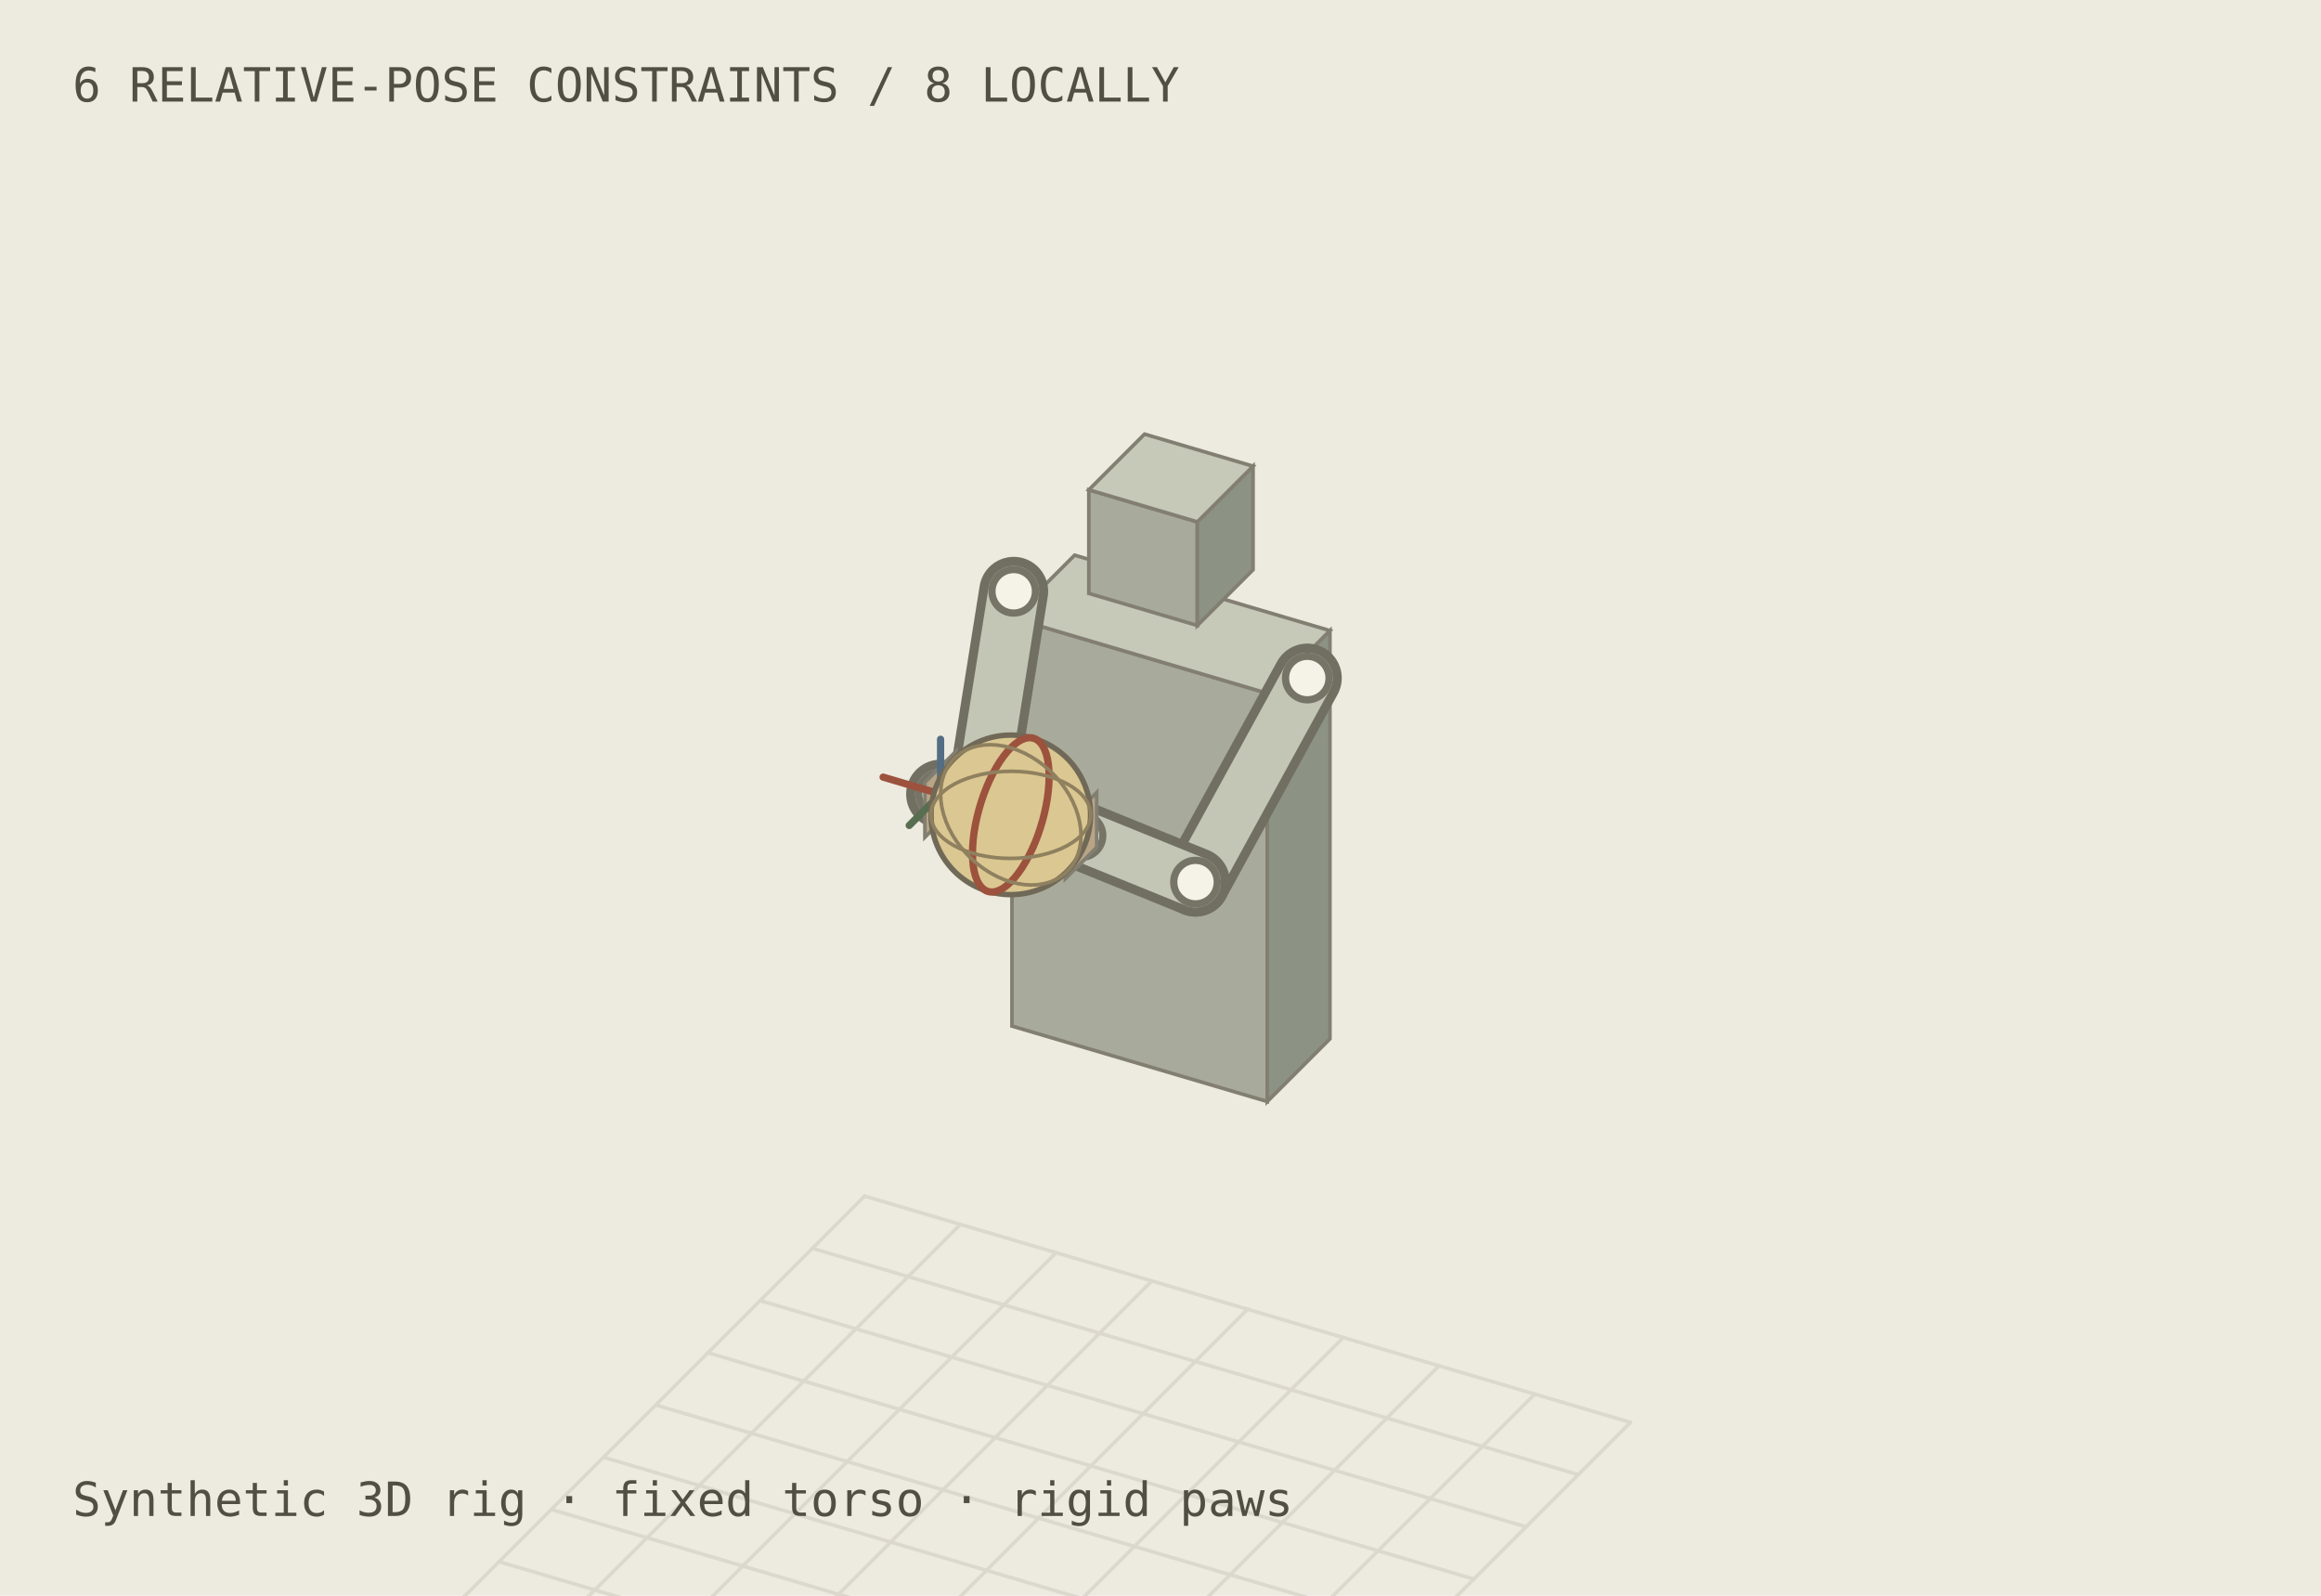
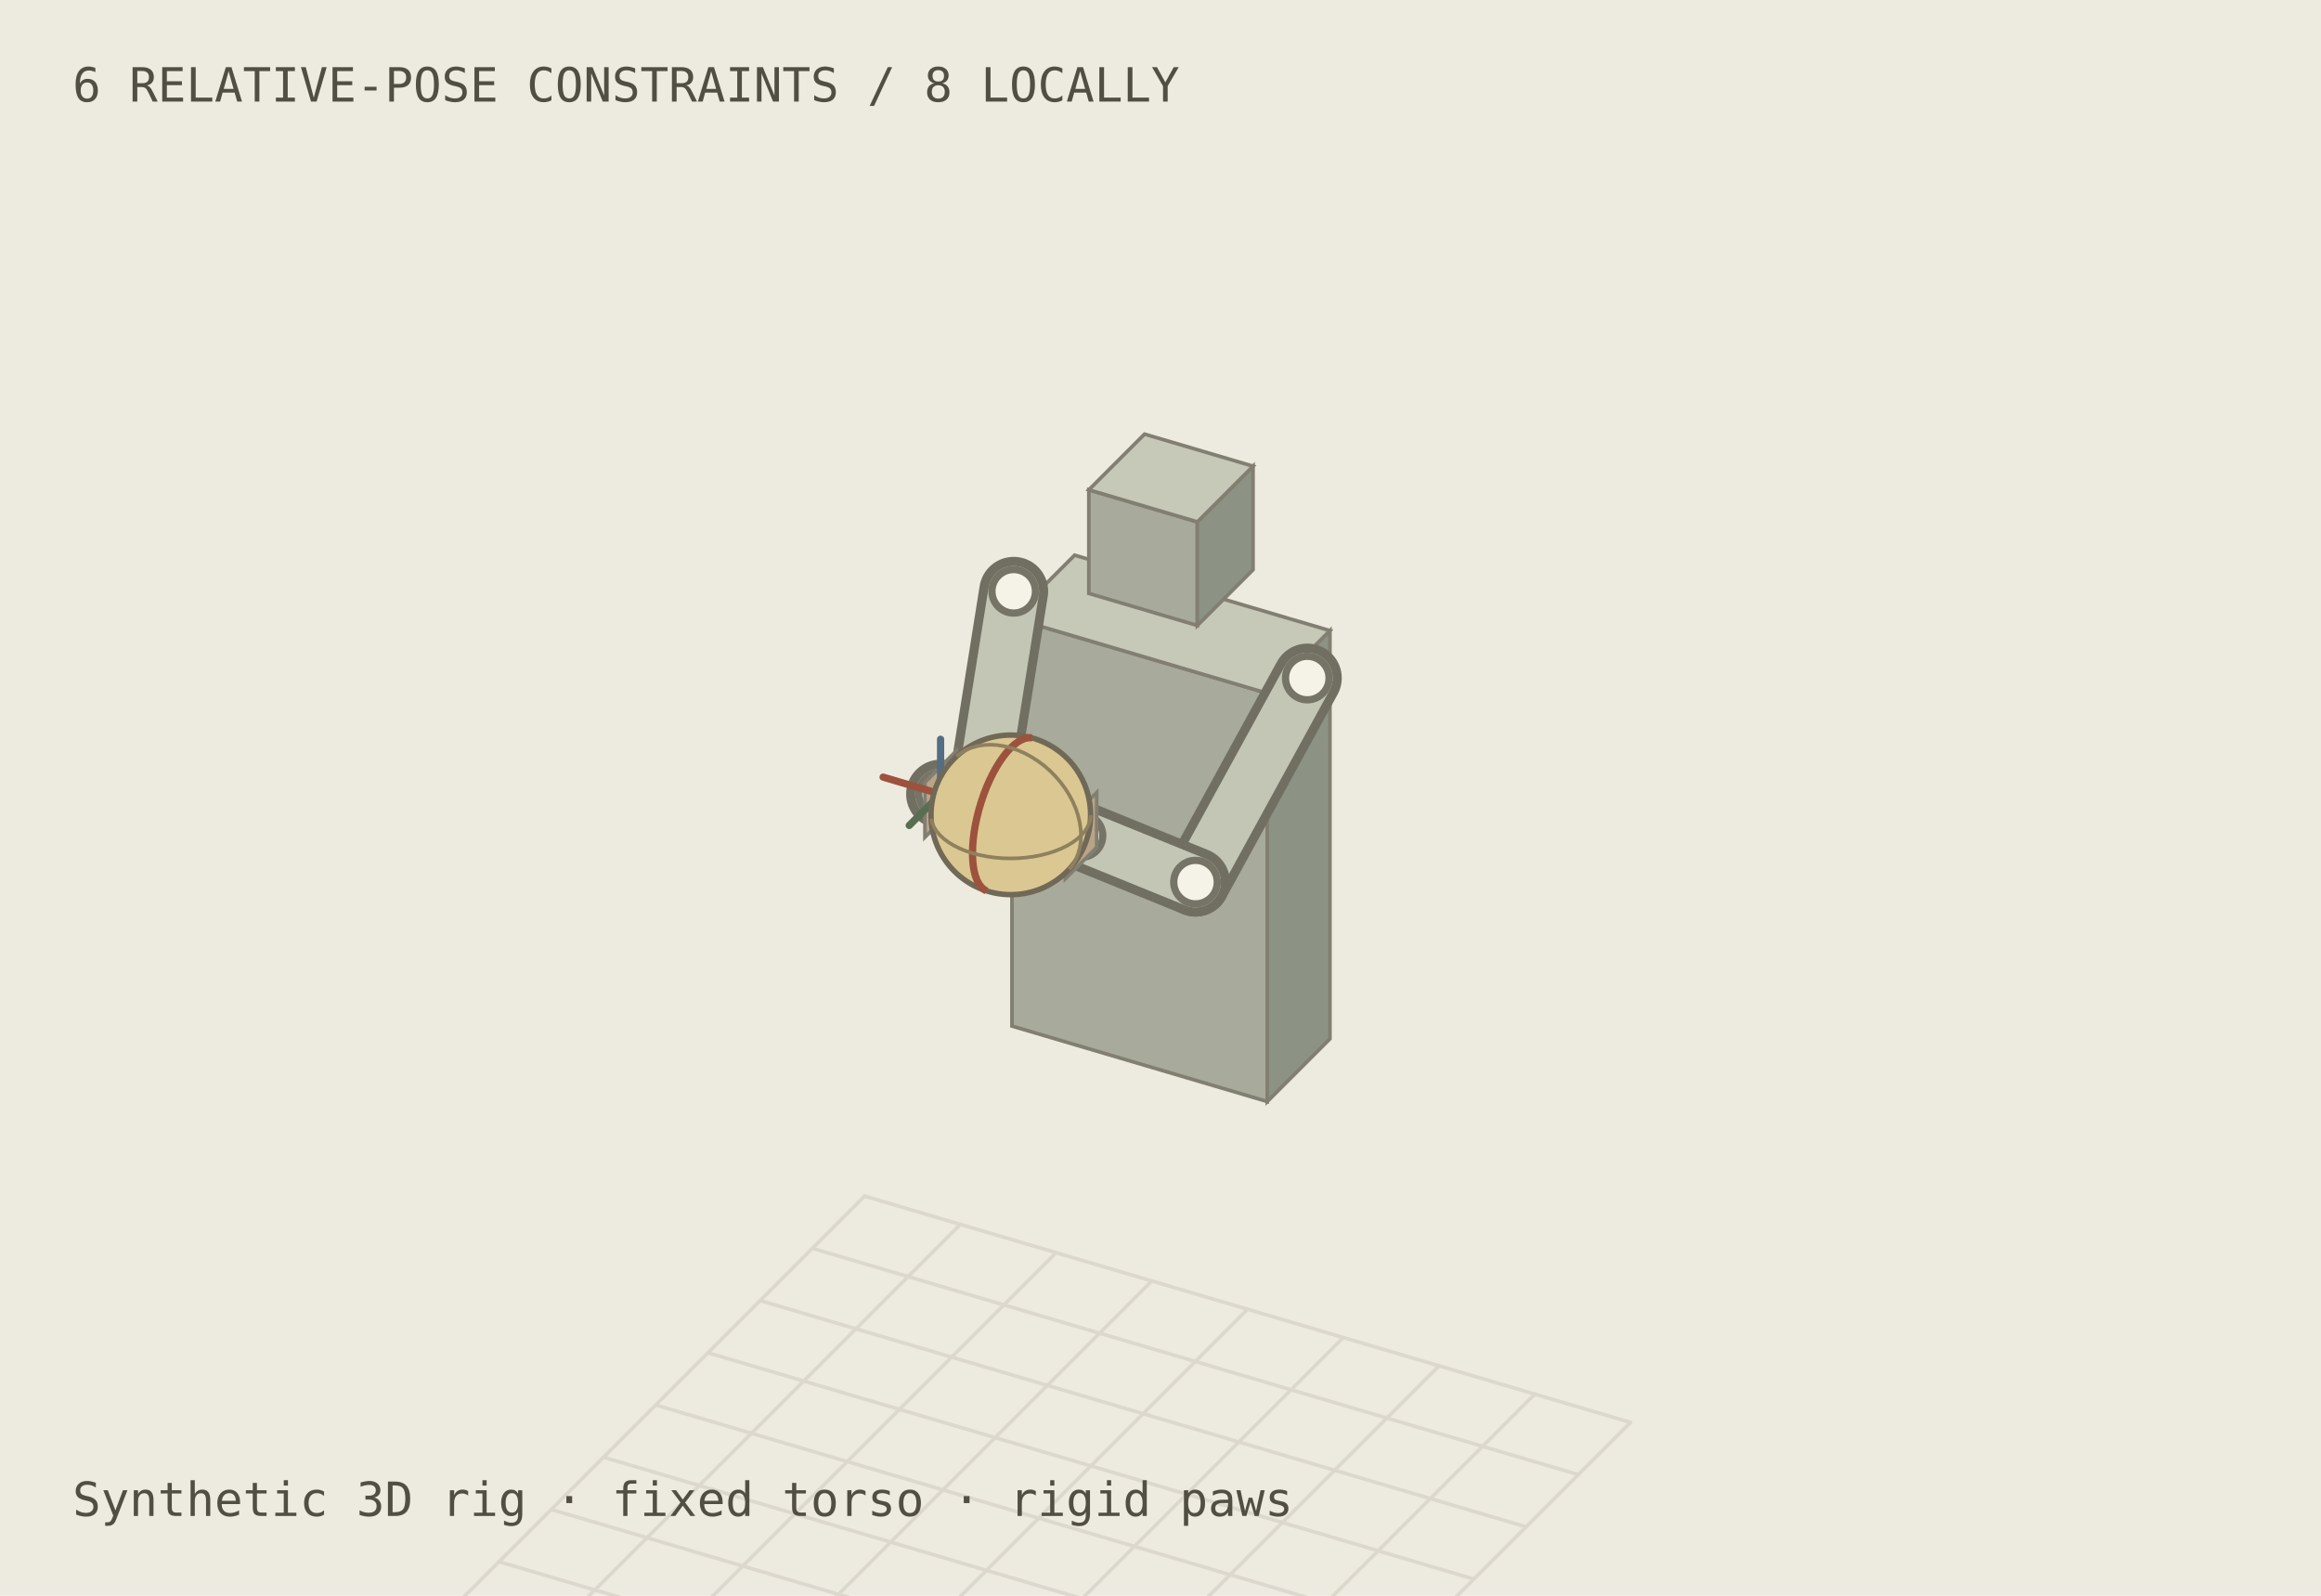
<svg xmlns="http://www.w3.org/2000/svg" viewBox="0 0 640 440" role="img" aria-labelledby="title desc">
  <rect width="640" height="440" fill="#edeadf" />
  <line x1="449.6" y1="392.2" x2="334.4" y2="507.4" stroke="#dcd8cd" stroke-width="1" stroke-linecap="round" />
  <line x1="449.6" y1="392.2" x2="238.4" y2="329.8" stroke="#dcd8cd" stroke-width="1" stroke-linecap="round" />
  <line x1="423.2" y1="384.4" x2="308" y2="499.6" stroke="#dcd8cd" stroke-width="1" stroke-linecap="round" />
  <line x1="435.2" y1="406.6" x2="224" y2="344.2" stroke="#dcd8cd" stroke-width="1" stroke-linecap="round" />
  <line x1="396.8" y1="376.6" x2="281.6" y2="491.8" stroke="#dcd8cd" stroke-width="1" stroke-linecap="round" />
  <line x1="420.8" y1="421" x2="209.6" y2="358.6" stroke="#dcd8cd" stroke-width="1" stroke-linecap="round" />
  <line x1="370.4" y1="368.8" x2="255.2" y2="484" stroke="#dcd8cd" stroke-width="1" stroke-linecap="round" />
  <line x1="406.4" y1="435.4" x2="195.2" y2="373" stroke="#dcd8cd" stroke-width="1" stroke-linecap="round" />
  <line x1="344" y1="361" x2="228.8" y2="476.2" stroke="#dcd8cd" stroke-width="1" stroke-linecap="round" />
  <line x1="392" y1="449.8" x2="180.8" y2="387.4" stroke="#dcd8cd" stroke-width="1" stroke-linecap="round" />
  <line x1="317.6" y1="353.2" x2="202.4" y2="468.4" stroke="#dcd8cd" stroke-width="1" stroke-linecap="round" />
  <line x1="377.6" y1="464.2" x2="166.4" y2="401.8" stroke="#dcd8cd" stroke-width="1" stroke-linecap="round" />
  <line x1="291.2" y1="345.4" x2="176" y2="460.6" stroke="#dcd8cd" stroke-width="1" stroke-linecap="round" />
  <line x1="363.2" y1="478.6" x2="152" y2="416.2" stroke="#dcd8cd" stroke-width="1" stroke-linecap="round" />
  <line x1="264.8" y1="337.6" x2="149.6" y2="452.8" stroke="#dcd8cd" stroke-width="1" stroke-linecap="round" />
  <line x1="348.8" y1="493" x2="137.6" y2="430.6" stroke="#dcd8cd" stroke-width="1" stroke-linecap="round" />
  <line x1="238.4" y1="329.8" x2="123.2" y2="445" stroke="#dcd8cd" stroke-width="1" stroke-linecap="round" />
  <line x1="334.4" y1="507.4" x2="123.2" y2="445" stroke="#dcd8cd" stroke-width="1" stroke-linecap="round" />
  <polygon points="349.44,303.72 279.04,282.92 279.04,170.36 349.44,191.16" fill="#a8aa9b" stroke="#827f72" />
  <polygon points="366.72,286.44 349.44,303.72 349.44,191.16 366.72,173.88" fill="#8c9284" stroke="#827f72" />
  <polygon points="366.72,173.88 296.32,153.08 279.04,170.36 349.44,191.16" fill="#c6c8b8" stroke="#827f72" />
  <polygon points="330.16,172.46 300.24,163.62 300.24,135.06 330.16,143.90" fill="#a8aa9b" stroke="#827f72" />
  <polygon points="345.52,157.10 330.16,172.46 330.16,143.90 345.52,128.54" fill="#8c9284" stroke="#827f72" />
  <polygon points="345.52,128.54 315.60,119.70 300.24,135.06 330.16,143.90" fill="#c6c8b8" stroke="#827f72" />
  <line x1="279.52" y1="163.04" x2="269.561" y2="225.469" stroke="#716f62" stroke-width="19" stroke-linecap="round" />
  <line x1="279.52" y1="163.04" x2="269.561" y2="225.469" stroke="#c3c6b4" stroke-width="14" stroke-linecap="round" />
  <line x1="269.561" y1="225.469" x2="259.36" y2="218.96" stroke="#716f62" stroke-width="19" stroke-linecap="round" />
  <line x1="269.561" y1="225.469" x2="259.36" y2="218.96" stroke="#c3c6b4" stroke-width="14" stroke-linecap="round" />
  <circle cx="279.52" cy="163.04" r="6" fill="#f5f2e8" stroke="#757466" stroke-width="2" />
  <circle cx="269.561" cy="225.469" r="6" fill="#f5f2e8" stroke="#757466" stroke-width="2" />
  <circle cx="259.36" cy="218.96" r="6" fill="#f5f2e8" stroke="#757466" stroke-width="2" />
  <polygon points="263.68,222.20 255.04,230.84 255.04,215.72 263.68,207.08" fill="#b9a586" stroke="#827f72" />
  <line x1="259.36" y1="218.96" x2="243.52" y2="214.28" stroke="#9c523d" stroke-width="2" stroke-linecap="round" />
  <line x1="259.36" y1="218.96" x2="250.72" y2="227.6" stroke="#586e51" stroke-width="2" stroke-linecap="round" />
  <line x1="259.36" y1="218.96" x2="259.36" y2="203.84" stroke="#536d83" stroke-width="2" stroke-linecap="round" />
  <line x1="360.48" y1="186.96" x2="329.654" y2="243.223" stroke="#716f62" stroke-width="19" stroke-linecap="round" />
  <line x1="360.48" y1="186.96" x2="329.654" y2="243.223" stroke="#c3c6b4" stroke-width="14" stroke-linecap="round" />
  <line x1="329.654" y1="243.223" x2="298.08" y2="230.4" stroke="#716f62" stroke-width="19" stroke-linecap="round" />
  <line x1="329.654" y1="243.223" x2="298.08" y2="230.4" stroke="#c3c6b4" stroke-width="14" stroke-linecap="round" />
  <circle cx="360.48" cy="186.96" r="6" fill="#f5f2e8" stroke="#757466" stroke-width="2" />
  <circle cx="329.654" cy="243.223" r="6" fill="#f5f2e8" stroke="#757466" stroke-width="2" />
  <circle cx="298.08" cy="230.4" r="6" fill="#f5f2e8" stroke="#757466" stroke-width="2" />
  <polygon points="302.40,233.64 293.76,242.28 293.76,227.16 302.40,218.52" fill="#b9a586" stroke="#827f72" />
  <line x1="298.08" y1="230.4" x2="282.24" y2="225.72" stroke="#9c523d" stroke-width="2" stroke-linecap="round" />
  <line x1="298.08" y1="230.4" x2="289.44" y2="239.04" stroke="#586e51" stroke-width="2" stroke-linecap="round" />
  <line x1="298.08" y1="230.4" x2="298.08" y2="215.28" stroke="#536d83" stroke-width="2" stroke-linecap="round" />
  <circle cx="278.72" cy="224.68" r="22" fill="#dbc791" stroke="#706957" stroke-width="1.5" />
-   <polyline points="268.16,235.24 268.21,233.38 268.36,231.43 268.61,229.42 268.96,227.36 269.41,225.28 269.94,223.19 270.56,221.12 271.25,219.08 272.02,217.09 272.85,215.18 273.74,213.36 274.68,211.65 275.65,210.06 276.66,208.62 277.68,207.32 278.72,206.20 279.76,205.25 280.78,204.49 281.79,203.93 282.76,203.57 283.70,203.40 284.59,203.45 285.42,203.70 286.19,204.15 286.88,204.79 287.50,205.63 288.03,206.66 288.48,207.85 288.83,209.21 289.08,210.72 289.23,212.36 289.28,214.12 289.23,215.98 289.08,217.93 288.83,219.94 288.48,222.00 288.03,224.08 287.50,226.17 286.88,228.24 286.19,230.28 285.42,232.27 284.59,234.18 283.70,236.00 282.76,237.71 281.79,239.30 280.78,240.74 279.76,242.04 278.72,243.16 277.68,244.11 276.66,244.87 275.65,245.43 274.68,245.79 273.74,245.96 272.85,245.91 272.02,245.66 271.25,245.21 270.56,244.57 269.94,243.73 269.41,242.70 268.96,241.51 268.61,240.15 268.36,238.64 268.21,237.00 268.16,235.24" fill="none" stroke="#9c523d" stroke-width="2" />
-   <polyline points="278.72,206.20 276.82,205.73 274.94,205.44 273.10,205.34 271.31,205.42 269.59,205.69 267.96,206.14 266.44,206.77 265.03,207.57 263.75,208.53 262.62,209.66 261.65,210.92 260.83,212.32 260.19,213.84 259.73,215.46 259.45,217.18 259.36,218.96 259.45,220.80 259.73,222.68 260.19,224.57 260.83,226.47 261.65,228.35 262.62,230.19 263.75,231.98 265.03,233.70 266.44,235.34 267.96,236.87 269.59,238.28 271.31,239.56 273.10,240.70 274.94,241.69 276.82,242.51 278.72,243.16 280.62,243.63 282.50,243.92 284.34,244.02 286.13,243.94 287.85,243.67 289.48,243.22 291.00,242.59 292.41,241.79 293.69,240.83 294.82,239.70 295.79,238.44 296.61,237.04 297.25,235.52 297.71,233.90 297.99,232.18 298.08,230.40 297.99,228.56 297.71,226.68 297.25,224.79 296.61,222.89 295.79,221.01 294.82,219.17 293.69,217.38 292.41,215.66 291.00,214.02 289.48,212.49 287.85,211.08 286.13,209.80 284.34,208.66 282.50,207.67 280.62,206.85 278.72,206.20" fill="none" stroke="#8f805f" stroke-width="1" />
-   <polyline points="259.36,218.96 258.42,220.02 257.67,221.13 257.13,222.27 256.79,223.44 256.67,224.61 256.76,225.79 257.06,226.96 257.56,228.10 258.28,229.21 259.18,230.28 260.28,231.30 261.56,232.25 262.99,233.12 264.59,233.92 266.31,234.63 268.16,235.24 270.11,235.75 272.14,236.15 274.23,236.45 276.37,236.63 278.53,236.69 280.70,236.64 282.84,236.47 284.94,236.19 286.99,235.80 288.95,235.30 290.82,234.70 292.57,234.01 294.18,233.22 295.65,232.35 296.95,231.41 298.08,230.40 299.02,229.34 299.77,228.23 300.31,227.09 300.65,225.92 300.77,224.75 300.68,223.57 300.38,222.40 299.88,221.26 299.16,220.15 298.26,219.08 297.16,218.06 295.88,217.11 294.45,216.24 292.85,215.44 291.13,214.73 289.28,214.12 287.33,213.61 285.30,213.21 283.21,212.91 281.07,212.73 278.91,212.67 276.74,212.72 274.60,212.89 272.50,213.17 270.45,213.56 268.49,214.06 266.62,214.66 264.87,215.35 263.26,216.14 261.79,217.01 260.49,217.95 259.36,218.96" fill="none" stroke="#8f805f" stroke-width="1" />
+   <polyline points="268.16,235.24 268.21,233.38 268.36,231.43 268.61,229.42 268.96,227.36 269.41,225.28 269.94,223.19 270.56,221.12 271.25,219.08 272.02,217.09 272.85,215.18 273.74,213.36 274.68,211.65 275.65,210.06 276.66,208.62 277.68,207.32 278.72,206.20 279.76,205.25 280.78,204.49 281.79,203.93 282.76,203.57 283.70,203.40 284.59,203.45" fill="none" stroke="#9c523d" stroke-width="2" />
+   <polyline points="272.02,245.66 271.25,245.21 270.56,244.57 269.94,243.73 269.41,242.70 268.96,241.51 268.61,240.15 268.36,238.64 268.21,237.00 268.16,235.24" fill="none" stroke="#9c523d" stroke-width="2" />
+   <polyline points="278.72,206.20 276.82,205.73 274.94,205.44 273.10,205.34 271.31,205.42 269.59,205.69 267.96,206.14 266.44,206.77 265.03,207.57 263.75,208.53" fill="none" stroke="#8f805f" stroke-width="1" />
+   <polyline points="294.82,239.70 295.79,238.44 296.61,237.04 297.25,235.52 297.71,233.90 297.99,232.18 298.08,230.40 297.99,228.56 297.71,226.68 297.25,224.79 296.61,222.89 295.79,221.01 294.82,219.17 293.69,217.38 292.41,215.66 291.00,214.02 289.48,212.49 287.85,211.08 286.13,209.80 284.34,208.66 282.50,207.67 280.62,206.85 278.72,206.20" fill="none" stroke="#8f805f" stroke-width="1" />
+   <polyline points="256.76,225.79 257.06,226.96 257.56,228.10 258.28,229.21 259.18,230.28 260.28,231.30 261.56,232.25 262.99,233.12 264.59,233.92 266.31,234.63 268.16,235.24 270.11,235.75 272.14,236.15 274.23,236.45 276.37,236.63 278.53,236.69 280.70,236.64 282.84,236.47 284.94,236.19 286.99,235.80 288.95,235.30 290.82,234.70 292.57,234.01 294.18,233.22 295.65,232.35 296.95,231.41 298.08,230.40 299.02,229.34 299.77,228.23 300.31,227.09 300.65,225.92 300.77,224.75" fill="none" stroke="#8f805f" stroke-width="1" />
  <g fill="#514e44" font-family="monospace" font-size="13">
    <text x="20" y="28">6 RELATIVE-POSE CONSTRAINTS / 8 LOCALLY</text>
    <text x="20" y="418">Synthetic 3D rig · fixed torso · rigid paws</text>
  </g>
</svg>
